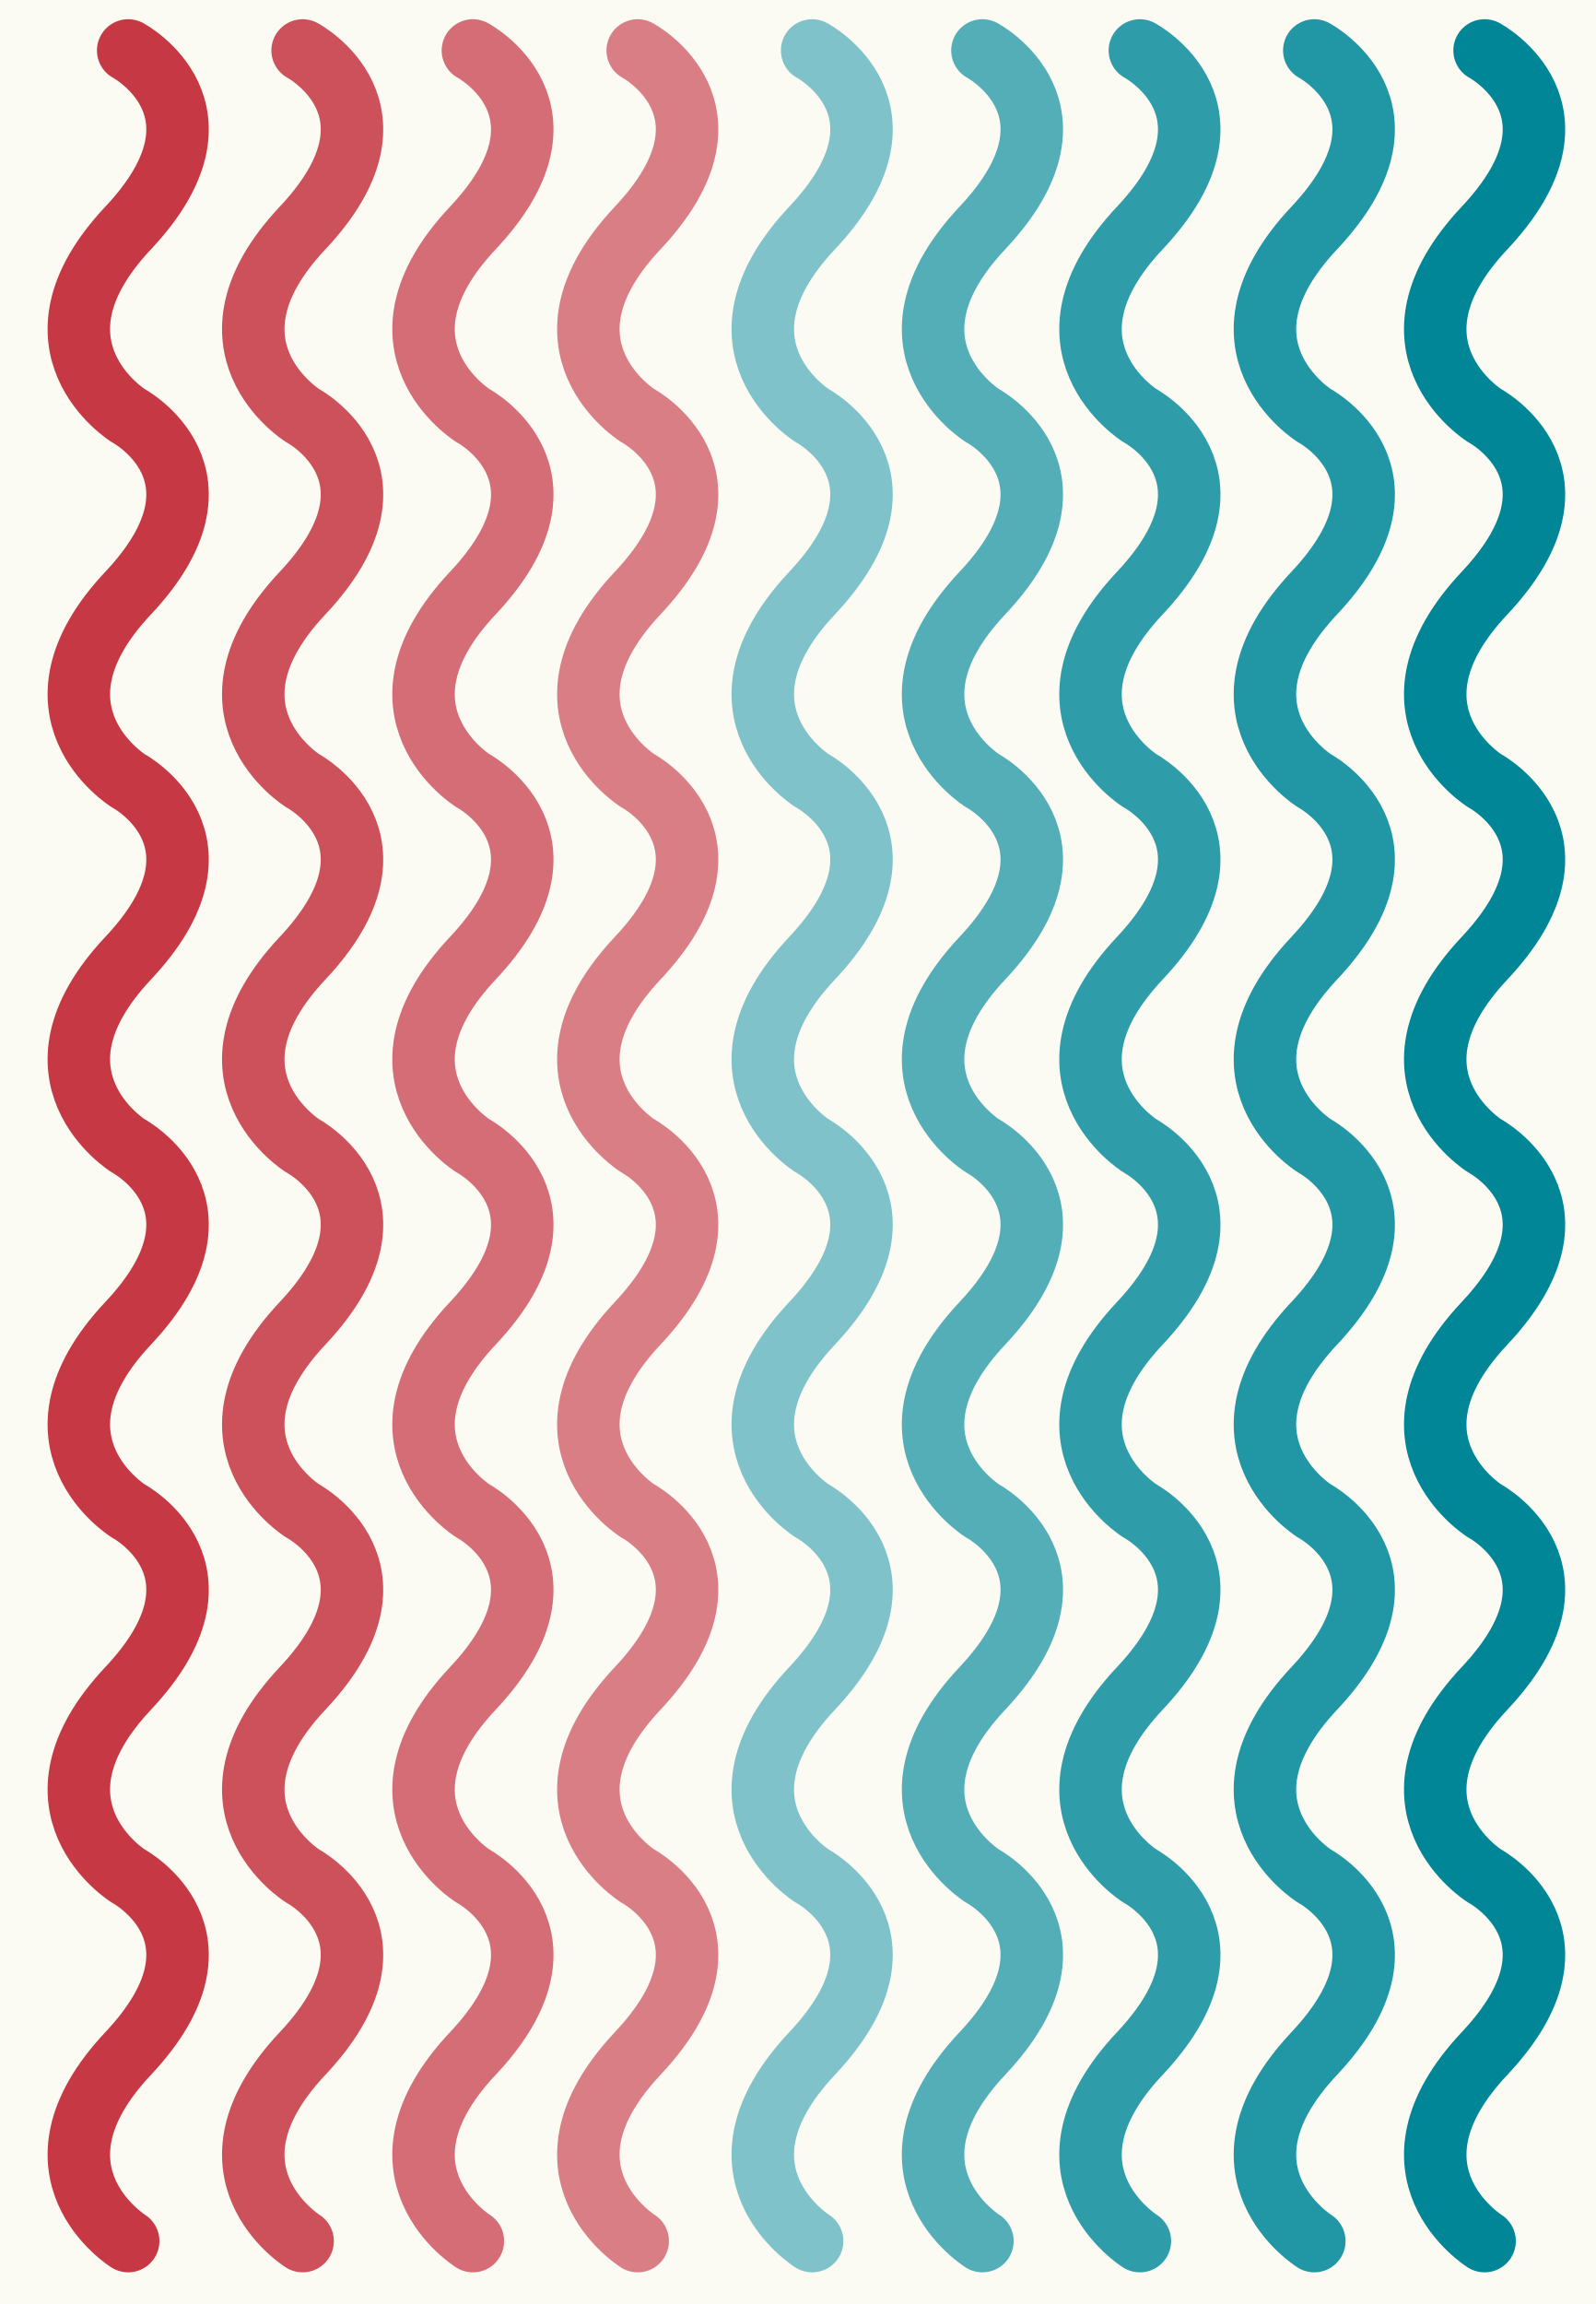
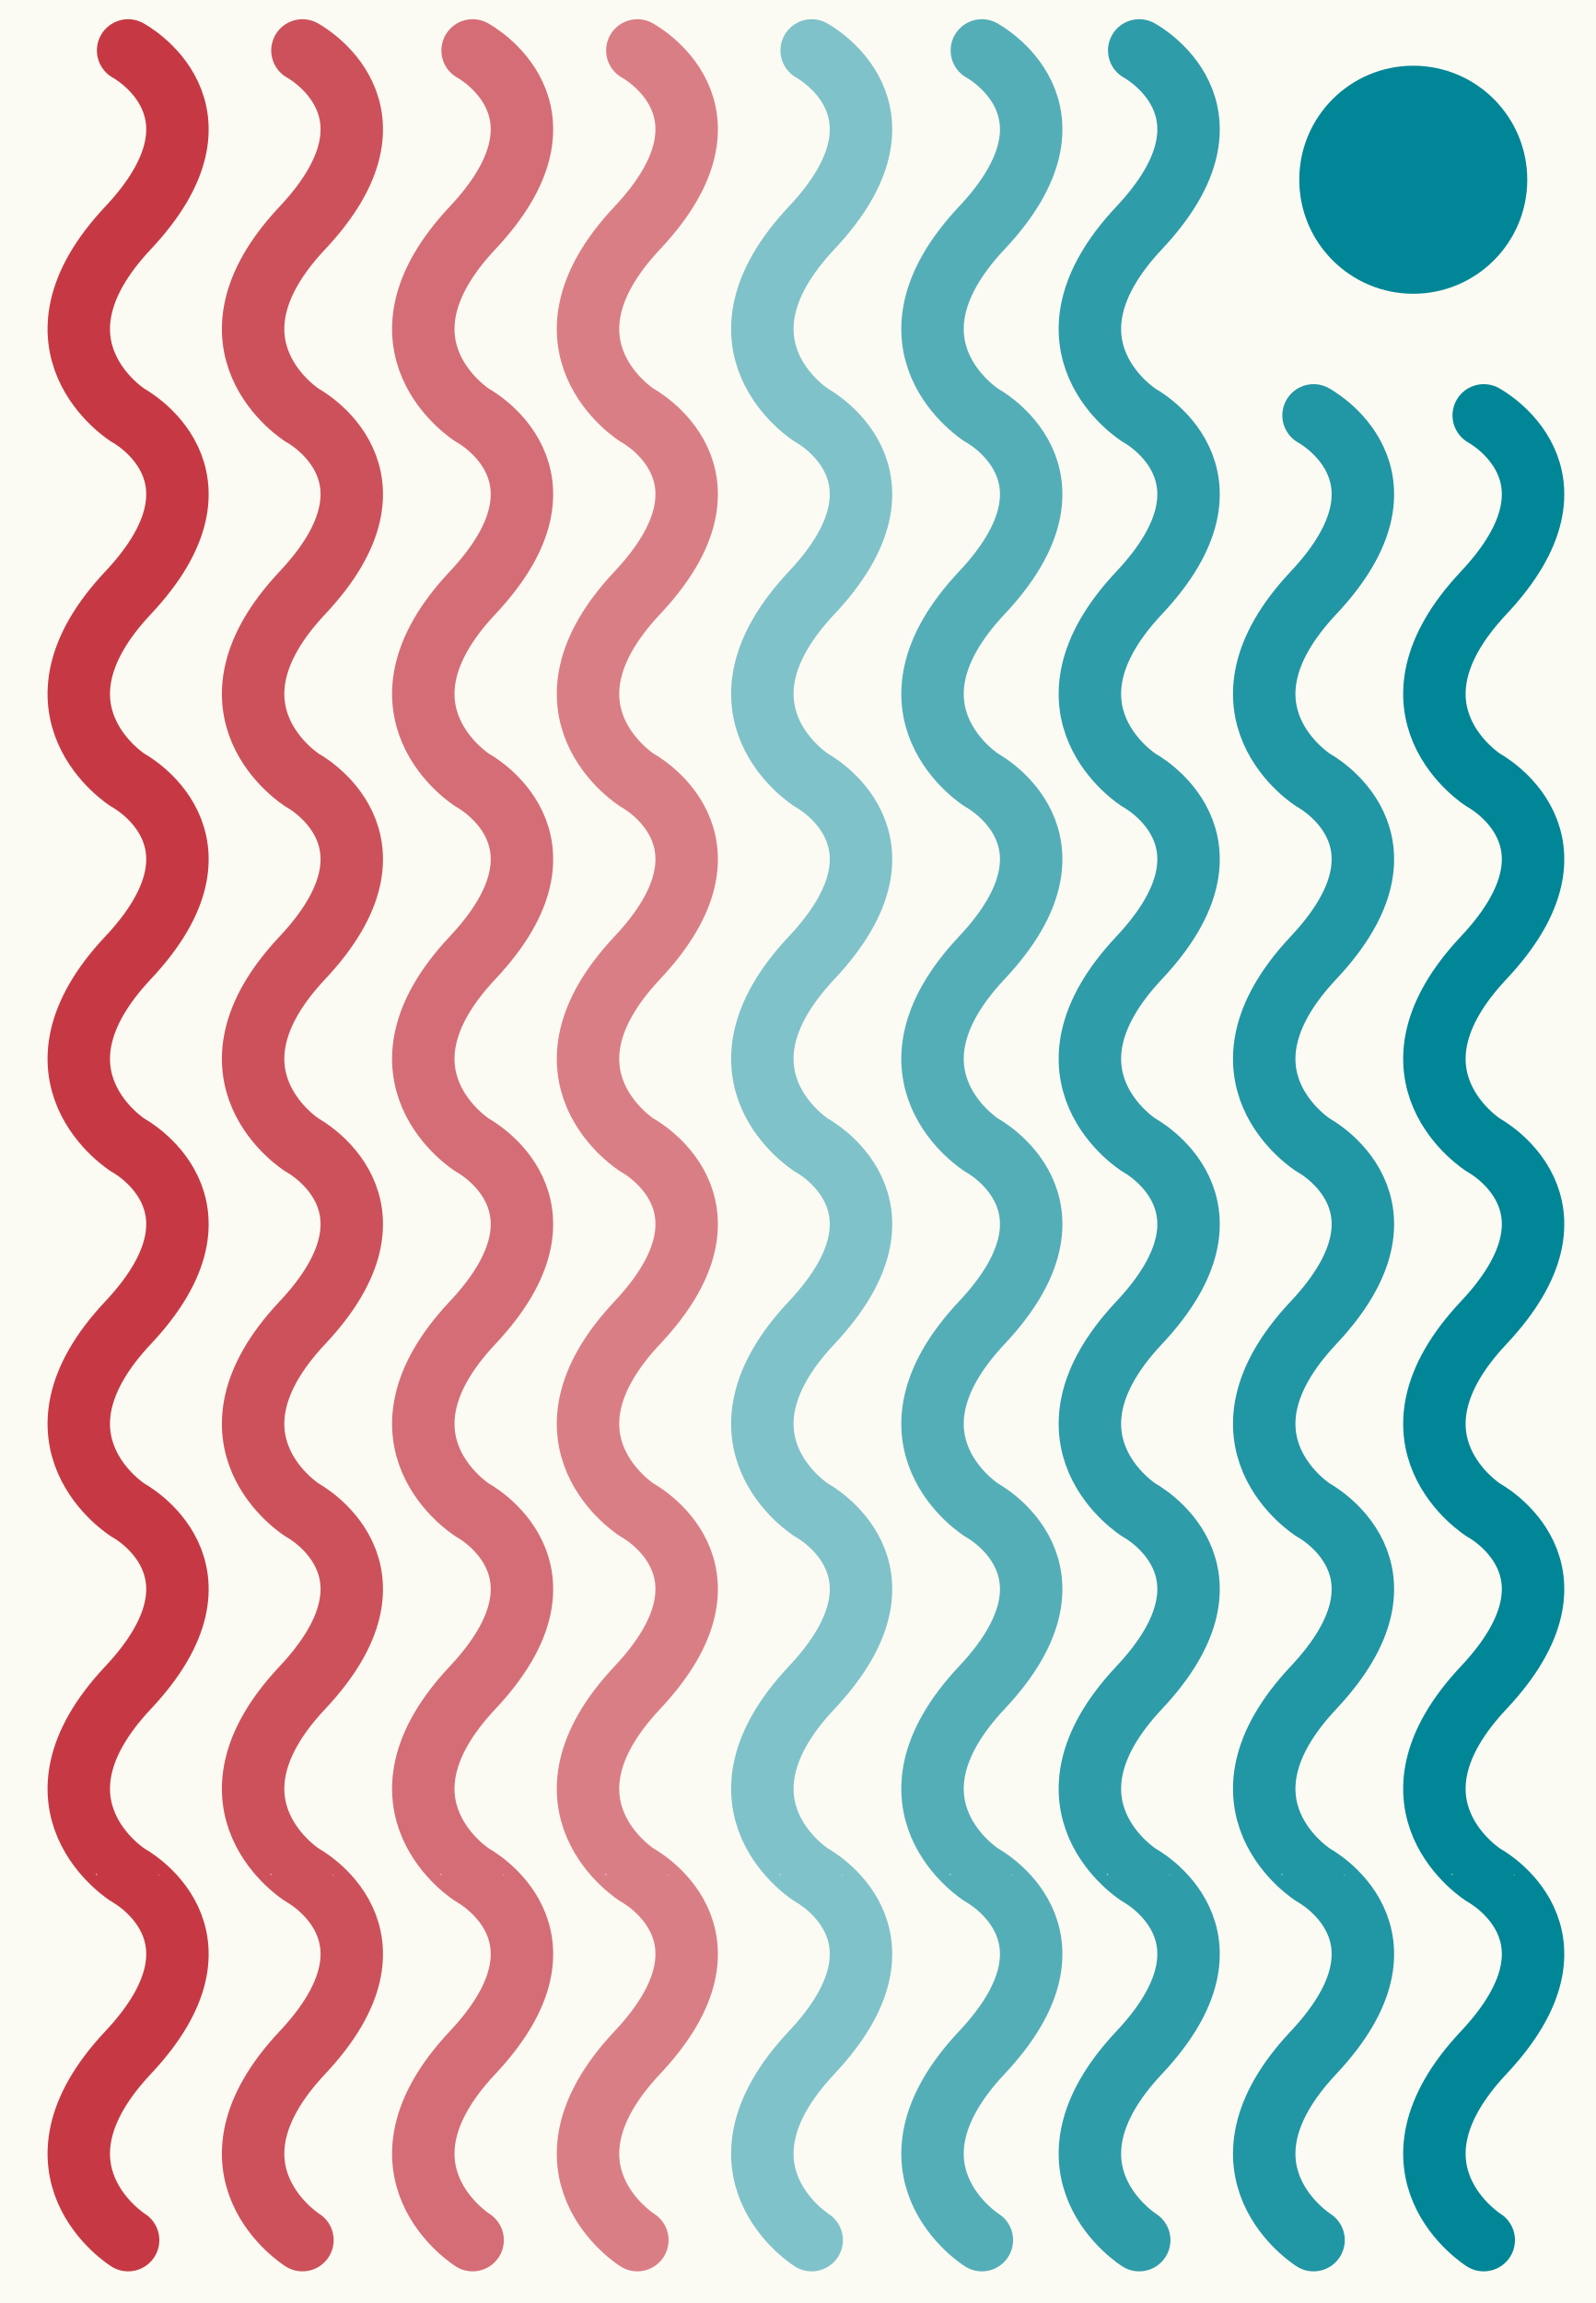
- <svg xmlns="http://www.w3.org/2000/svg" width="100%" height="100%" viewBox="0 0 532 768" version="1.1" xml:space="preserve" style="fill-rule:evenodd;clip-rule:evenodd;stroke-linecap:round;stroke-linejoin:round;stroke-miterlimit:1.5;">
-   <rect x="-115.835" y="-168.786" width="1986.99" height="1052.15" style="fill:#fcfbf3;" />
-   <path d="M42.734,747.03c0,0 -37.022,-23.158 0,-62.543c37.022,-39.386 0,-59.158 0,-59.158c0,0 -37.022,-23.158 0,-62.544c37.022,-39.385 0,-59.157 0,-59.157c0,0 -37.022,-23.158 0,-62.544c37.022,-39.386 0,-59.157 0,-59.157c0,0 -37.022,-23.158 0,-62.544c37.022,-39.386 0,-59.157 0,-59.157c0,0 -37.022,-23.158 0,-62.544c37.022,-39.386 0,-59.157 0,-59.157c0,0 -37.022,-23.158 0,-62.544c37.022,-39.386 0,-59.157 0,-59.157" style="fill:none;stroke:#c63944;stroke-width:20.83px;" />
-   <path d="M100.887,747.03c-0,0 -37.023,-23.158 -0,-62.543c37.022,-39.386 -0,-59.158 -0,-59.158c-0,0 -37.023,-23.158 -0,-62.544c37.022,-39.385 -0,-59.157 -0,-59.157c-0,0 -37.023,-23.158 -0,-62.544c37.022,-39.386 -0,-59.157 -0,-59.157c-0,0 -37.023,-23.158 -0,-62.544c37.022,-39.386 -0,-59.157 -0,-59.157c-0,0 -37.023,-23.158 -0,-62.544c37.022,-39.386 -0,-59.157 -0,-59.157c-0,0 -37.023,-23.158 -0,-62.544c37.022,-39.386 -0,-59.157 -0,-59.157" style="fill:none;stroke:#cd515b;stroke-width:20.83px;" />
-   <path d="M157.654,747.03c0,0 -37.022,-23.158 0,-62.543c37.022,-39.386 0,-59.158 0,-59.158c0,0 -37.022,-23.158 0,-62.544c37.022,-39.385 0,-59.157 0,-59.157c0,0 -37.022,-23.158 0,-62.544c37.022,-39.386 0,-59.157 0,-59.157c0,0 -37.022,-23.158 0,-62.544c37.022,-39.386 0,-59.157 0,-59.157c0,0 -37.022,-23.158 0,-62.544c37.022,-39.386 0,-59.157 0,-59.157c0,0 -37.022,-23.158 0,-62.544c37.022,-39.386 0,-59.157 0,-59.157" style="fill:none;stroke:#d56d76;stroke-width:20.83px;" />
-   <path d="M212.599,747.03c0,0 -37.022,-23.158 0,-62.543c37.022,-39.386 0,-59.158 0,-59.158c0,0 -37.022,-23.158 0,-62.544c37.022,-39.385 0,-59.157 0,-59.157c0,0 -37.022,-23.158 0,-62.544c37.022,-39.386 0,-59.157 0,-59.157c0,0 -37.022,-23.158 0,-62.544c37.022,-39.386 0,-59.157 0,-59.157c0,0 -37.022,-23.158 0,-62.544c37.022,-39.386 0,-59.157 0,-59.157c0,0 -37.022,-23.158 0,-62.544c37.022,-39.386 0,-59.157 0,-59.157" style="fill:none;stroke:#da7e85;stroke-width:20.83px;" />
-   <path d="M270.751,747.03c0,0 -37.022,-23.158 0,-62.543c37.022,-39.386 0,-59.158 0,-59.158c0,0 -37.022,-23.158 0,-62.544c37.022,-39.385 0,-59.157 0,-59.157c0,0 -37.022,-23.158 0,-62.544c37.022,-39.386 0,-59.157 0,-59.157c0,0 -37.022,-23.158 0,-62.544c37.022,-39.386 0,-59.157 0,-59.157c0,0 -37.022,-23.158 0,-62.544c37.022,-39.386 0,-59.157 0,-59.157c0,0 -37.022,-23.158 0,-62.544c37.022,-39.386 0,-59.157 0,-59.157" style="fill:none;stroke:#7fc2ca;stroke-width:20.83px;" />
-   <path d="M327.519,747.03c0,0 -37.022,-23.158 0,-62.543c37.022,-39.386 0,-59.158 0,-59.158c0,0 -37.022,-23.158 0,-62.544c37.022,-39.385 0,-59.157 0,-59.157c0,0 -37.022,-23.158 0,-62.544c37.022,-39.386 0,-59.157 0,-59.157c0,0 -37.022,-23.158 0,-62.544c37.022,-39.386 0,-59.157 0,-59.157c0,0 -37.022,-23.158 0,-62.544c37.022,-39.386 0,-59.157 0,-59.157c0,0 -37.022,-23.158 0,-62.544c37.022,-39.386 0,-59.157 0,-59.157" style="fill:none;stroke:#54aeb8;stroke-width:20.83px;" />
-   <path d="M380.008,747.03c-0,0 -37.022,-23.158 -0,-62.543c37.022,-39.386 -0,-59.158 -0,-59.158c-0,0 -37.022,-23.158 -0,-62.544c37.022,-39.385 -0,-59.157 -0,-59.157c-0,0 -37.022,-23.158 -0,-62.544c37.022,-39.386 -0,-59.157 -0,-59.157c-0,0 -37.022,-23.158 -0,-62.544c37.022,-39.386 -0,-59.157 -0,-59.157c-0,0 -37.022,-23.158 -0,-62.544c37.022,-39.386 -0,-59.157 -0,-59.157c-0,0 -37.022,-23.158 -0,-62.544c37.022,-39.386 -0,-59.157 -0,-59.157" style="fill:none;stroke:#2e9ca9;stroke-width:20.83px;" />
-   <path d="M438.16,747.03c0,0 -37.022,-23.158 0,-62.543c37.022,-39.386 0,-59.158 0,-59.158c0,0 -37.022,-23.158 0,-62.544c37.022,-39.385 0,-59.157 0,-59.157c0,0 -37.022,-23.158 0,-62.544c37.022,-39.386 0,-59.157 0,-59.157c0,0 -37.022,-23.158 0,-62.544c37.022,-39.386 0,-59.157 0,-59.157c0,0 -37.022,-23.158 0,-62.544c37.022,-39.386 0,-59.157 0,-59.157c0,0 -37.022,-23.158 0,-62.544c37.022,-39.386 0,-59.157 0,-59.157" style="fill:none;stroke:#2196a4;stroke-width:20.83px;" />
-   <path d="M494.928,747.03c-0,0 -37.022,-23.158 -0,-62.543c37.022,-39.386 -0,-59.158 -0,-59.158c-0,0 -37.022,-23.158 -0,-62.544c37.022,-39.385 -0,-59.157 -0,-59.157c-0,0 -37.022,-23.158 -0,-62.544c37.022,-39.386 -0,-59.157 -0,-59.157c-0,0 -37.022,-23.158 -0,-62.544c37.022,-39.386 -0,-59.157 -0,-59.157c-0,0 -37.022,-23.158 -0,-62.544c37.022,-39.386 -0,-59.157 -0,-59.157c-0,0 -37.022,-23.158 -0,-62.544c37.022,-39.386 -0,-59.157 -0,-59.157" style="fill:none;stroke:#008696;stroke-width:20.83px;" />
+ <svg xmlns="http://www.w3.org/2000/svg" width="100%" height="100%" viewBox="0 0 2217 3200" version="1.1" xml:space="preserve" style="fill-rule:evenodd;clip-rule:evenodd;stroke-linecap:round;stroke-linejoin:round;stroke-miterlimit:1.5;">
+   <rect x="-482.646" y="-703.275" width="8279.12" height="4383.96" style="fill:#fcfbf3;" />
+   <path d="M178.058,3112.62c0,0 -154.258,-96.492 0,-260.596c154.259,-164.108 0,-246.492 0,-246.492c0,0.001 -154.258,-96.491 0,-260.599c154.259,-164.105 0,-246.488 0,-246.488c0,0 -154.258,-96.492 0,-260.6c154.259,-164.108 0,-246.487 0,-246.487c0,-0 -154.258,-96.492 0,-260.6c154.259,-164.109 0,-246.488 0,-246.488c0,0 -154.258,-96.492 0,-260.6c154.259,-164.108 0,-246.487 0,-246.487c0,-0 -154.258,-96.492 0,-260.6c154.259,-164.109 0,-246.488 0,-246.488" style="fill:none;stroke:#c63944;stroke-width:86.79px;" />
+   <path d="M420.363,3112.62c-0,0 -154.263,-96.492 -0,-260.596c154.258,-164.108 -0,-246.492 -0,-246.492c-0,0.001 -154.263,-96.491 -0,-260.599c154.258,-164.105 -0,-246.488 -0,-246.488c-0,0 -154.263,-96.492 -0,-260.6c154.258,-164.108 -0,-246.487 -0,-246.487c-0,-0 -154.263,-96.492 -0,-260.6c154.258,-164.109 -0,-246.488 -0,-246.488c-0,0 -154.263,-96.492 -0,-260.6c154.258,-164.108 -0,-246.487 -0,-246.487c-0,-0 -154.263,-96.492 -0,-260.6c154.258,-164.109 -0,-246.488 -0,-246.488" style="fill:none;stroke:#cd515b;stroke-width:86.79px;" />
+   <path d="M656.892,3112.62c-0,0 -154.259,-96.492 -0,-260.596c154.258,-164.108 -0,-246.492 -0,-246.492c-0,0.001 -154.259,-96.491 -0,-260.599c154.258,-164.105 -0,-246.488 -0,-246.488c-0,0 -154.259,-96.492 -0,-260.6c154.258,-164.108 -0,-246.487 -0,-246.487c-0,-0 -154.259,-96.492 -0,-260.6c154.258,-164.109 -0,-246.488 -0,-246.488c-0,0 -154.259,-96.492 -0,-260.6c154.258,-164.108 -0,-246.487 -0,-246.487c-0,-0 -154.259,-96.492 -0,-260.6c154.258,-164.109 -0,-246.488 -0,-246.488" style="fill:none;stroke:#d56d76;stroke-width:86.79px;" />
+   <path d="M885.829,3112.62c0,0 -154.258,-96.492 0,-260.596c154.259,-164.108 0,-246.492 0,-246.492c0,0.001 -154.258,-96.491 0,-260.599c154.259,-164.105 0,-246.488 0,-246.488c0,0 -154.258,-96.492 0,-260.6c154.259,-164.108 0,-246.487 0,-246.487c0,-0 -154.258,-96.492 0,-260.6c154.259,-164.109 0,-246.488 0,-246.488c0,0 -154.258,-96.492 0,-260.6c154.259,-164.108 0,-246.487 0,-246.487c0,-0 -154.258,-96.492 0,-260.6c154.259,-164.109 0,-246.488 0,-246.488" style="fill:none;stroke:#da7e85;stroke-width:86.79px;" />
+   <path d="M1128.13,3112.62c0,0 -154.258,-96.492 0,-260.596c154.258,-164.108 0,-246.492 0,-246.492c0,0.001 -154.258,-96.491 0,-260.599c154.258,-164.105 0,-246.488 0,-246.488c0,0 -154.258,-96.492 0,-260.6c154.258,-164.108 0,-246.487 0,-246.487c0,-0 -154.258,-96.492 0,-260.6c154.258,-164.109 0,-246.488 0,-246.488c0,0 -154.258,-96.492 0,-260.6c154.258,-164.108 0,-246.487 0,-246.487c0,-0 -154.258,-96.492 0,-260.6c154.258,-164.109 0,-246.488 0,-246.488" style="fill:none;stroke:#7fc2ca;stroke-width:86.79px;" />
+   <path d="M1364.66,3112.62c-0,0 -154.259,-96.492 -0,-260.596c154.258,-164.108 -0,-246.492 -0,-246.492c-0,0.001 -154.259,-96.491 -0,-260.599c154.258,-164.105 -0,-246.488 -0,-246.488c-0,0 -154.259,-96.492 -0,-260.6c154.258,-164.108 -0,-246.487 -0,-246.487c-0,-0 -154.259,-96.492 -0,-260.6c154.258,-164.109 -0,-246.488 -0,-246.488c-0,0 -154.259,-96.492 -0,-260.6c154.258,-164.108 -0,-246.487 -0,-246.487c-0,-0 -154.259,-96.492 -0,-260.6c154.258,-164.109 -0,-246.488 -0,-246.488" style="fill:none;stroke:#54aeb8;stroke-width:86.79px;" />
+   <path d="M1583.37,3112.62c-0,0 -154.259,-96.492 -0,-260.596c154.258,-164.108 -0,-246.492 -0,-246.492c-0,0.001 -154.259,-96.491 -0,-260.599c154.258,-164.105 -0,-246.488 -0,-246.488c-0,0 -154.259,-96.492 -0,-260.6c154.258,-164.108 -0,-246.487 -0,-246.487c-0,-0 -154.259,-96.492 -0,-260.6c154.258,-164.109 -0,-246.488 -0,-246.488c-0,0 -154.259,-96.492 -0,-260.6c154.258,-164.108 -0,-246.487 -0,-246.487c-0,-0 -154.259,-96.492 -0,-260.6c154.258,-164.109 -0,-246.488 -0,-246.488" style="fill:none;stroke:#2e9ca9;stroke-width:86.79px;" />
+   <path d="M1825.67,3112.62c-0,0 -154.259,-96.492 -0,-260.596c154.258,-164.108 -0,-246.492 -0,-246.492c-0,0.001 -154.259,-96.491 -0,-260.599c154.258,-164.105 -0,-246.488 -0,-246.488c-0,0 -154.259,-96.492 -0,-260.6c154.258,-164.108 -0,-246.487 -0,-246.487c-0,-0 -154.259,-96.492 -0,-260.6c154.258,-164.109 -0,-246.488 -0,-246.488c-0,0 -154.259,-96.492 -0,-260.6c154.258,-164.108 -0,-246.487 -0,-246.487" style="fill:none;stroke:#2196a4;stroke-width:86.79px;" />
+   <path d="M2062.2,3112.62c0,0 -154.258,-96.492 0,-260.596c154.258,-164.108 0,-246.492 0,-246.492c0,0.001 -154.258,-96.491 0,-260.599c154.258,-164.105 0,-246.488 0,-246.488c0,0 -154.258,-96.492 0,-260.6c154.258,-164.108 0,-246.487 0,-246.487c0,-0 -154.258,-96.492 0,-260.6c154.258,-164.109 0,-246.488 0,-246.488c0,0 -154.258,-96.492 0,-260.6c154.258,-164.108 0,-246.487 0,-246.487" style="fill:none;stroke:#008696;stroke-width:86.79px;" />
+   <circle cx="1964.26" cy="249.745" r="158.433" style="fill:#008696;" />
</svg>
